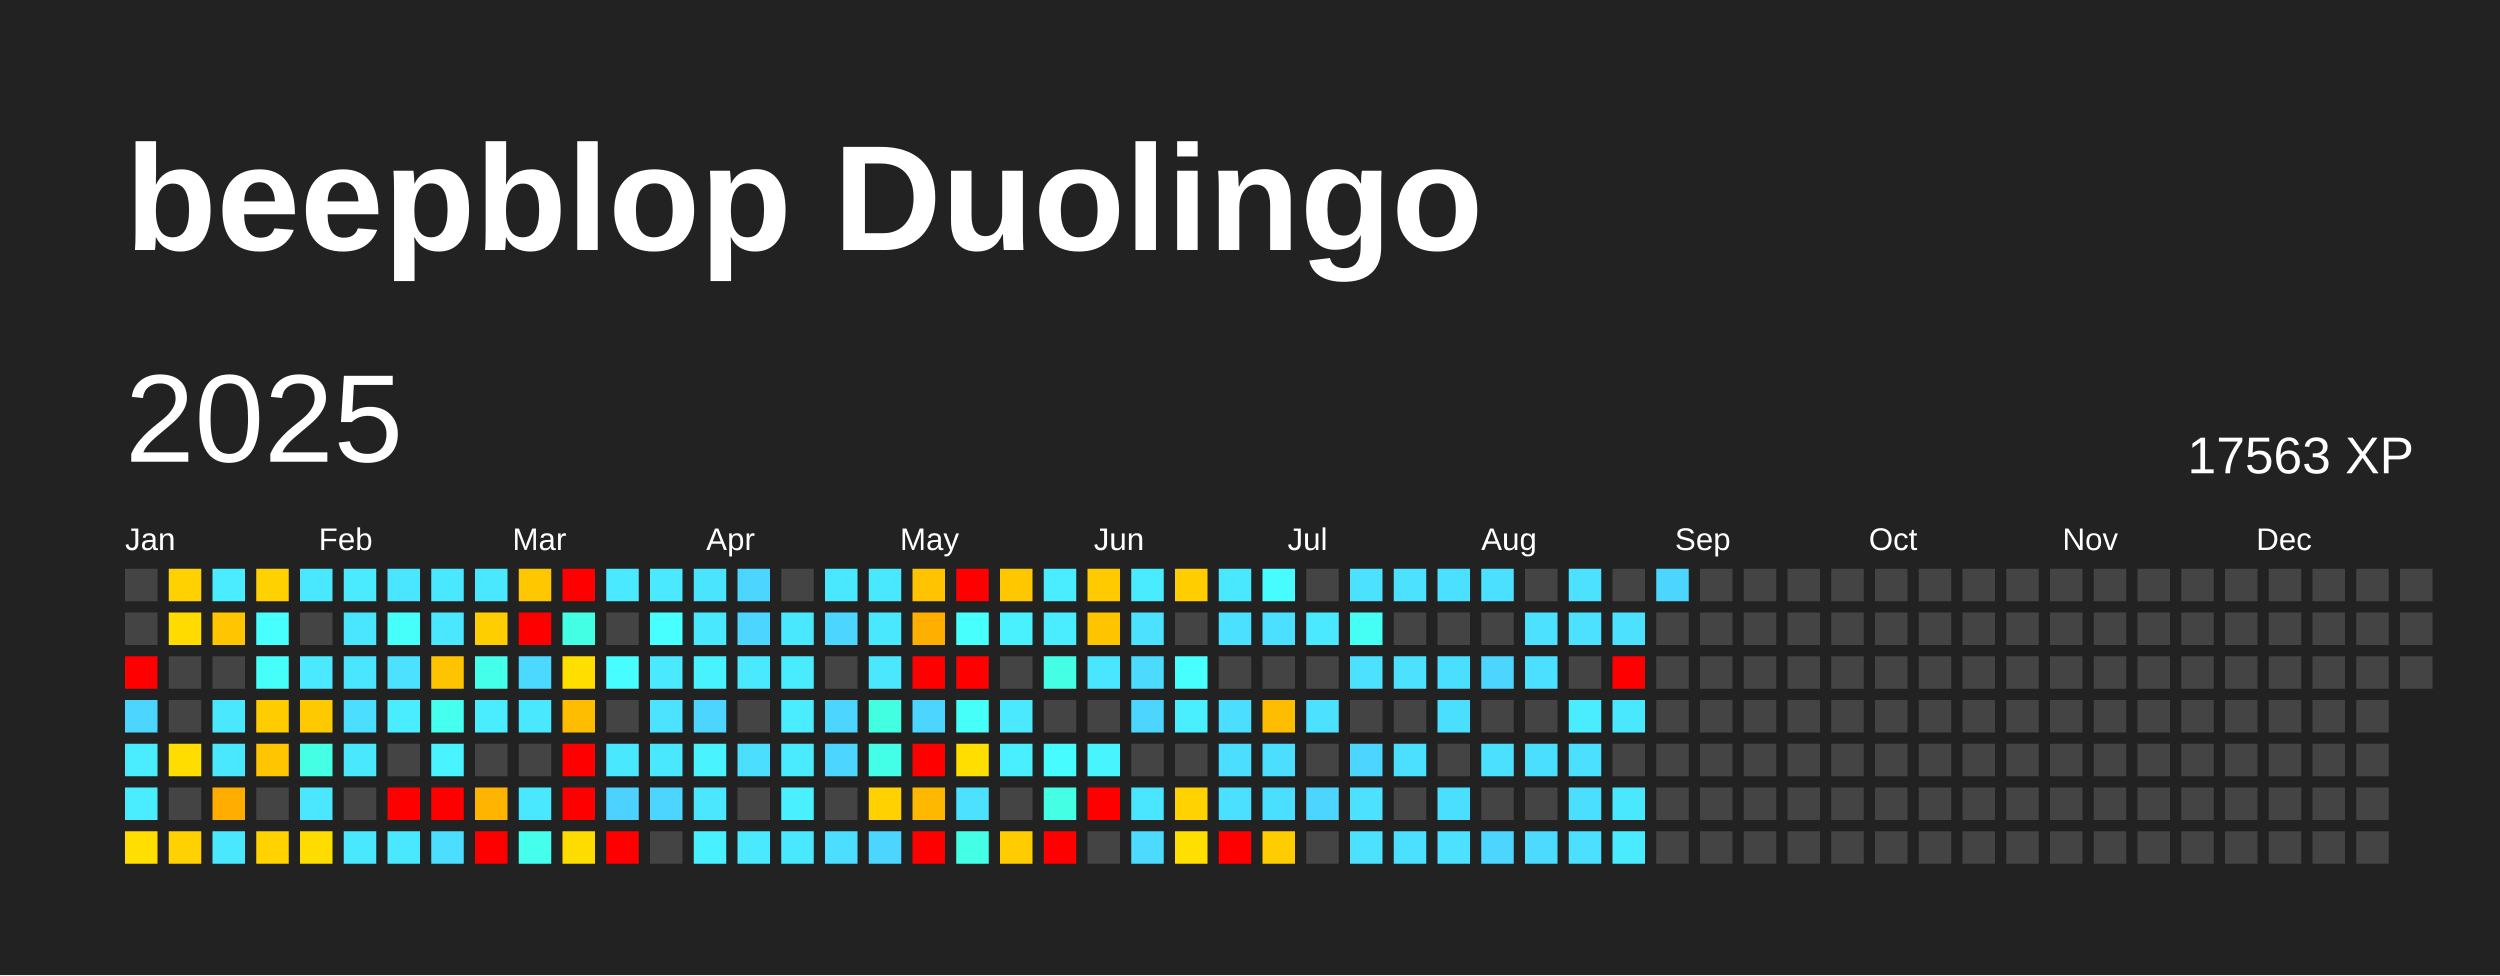
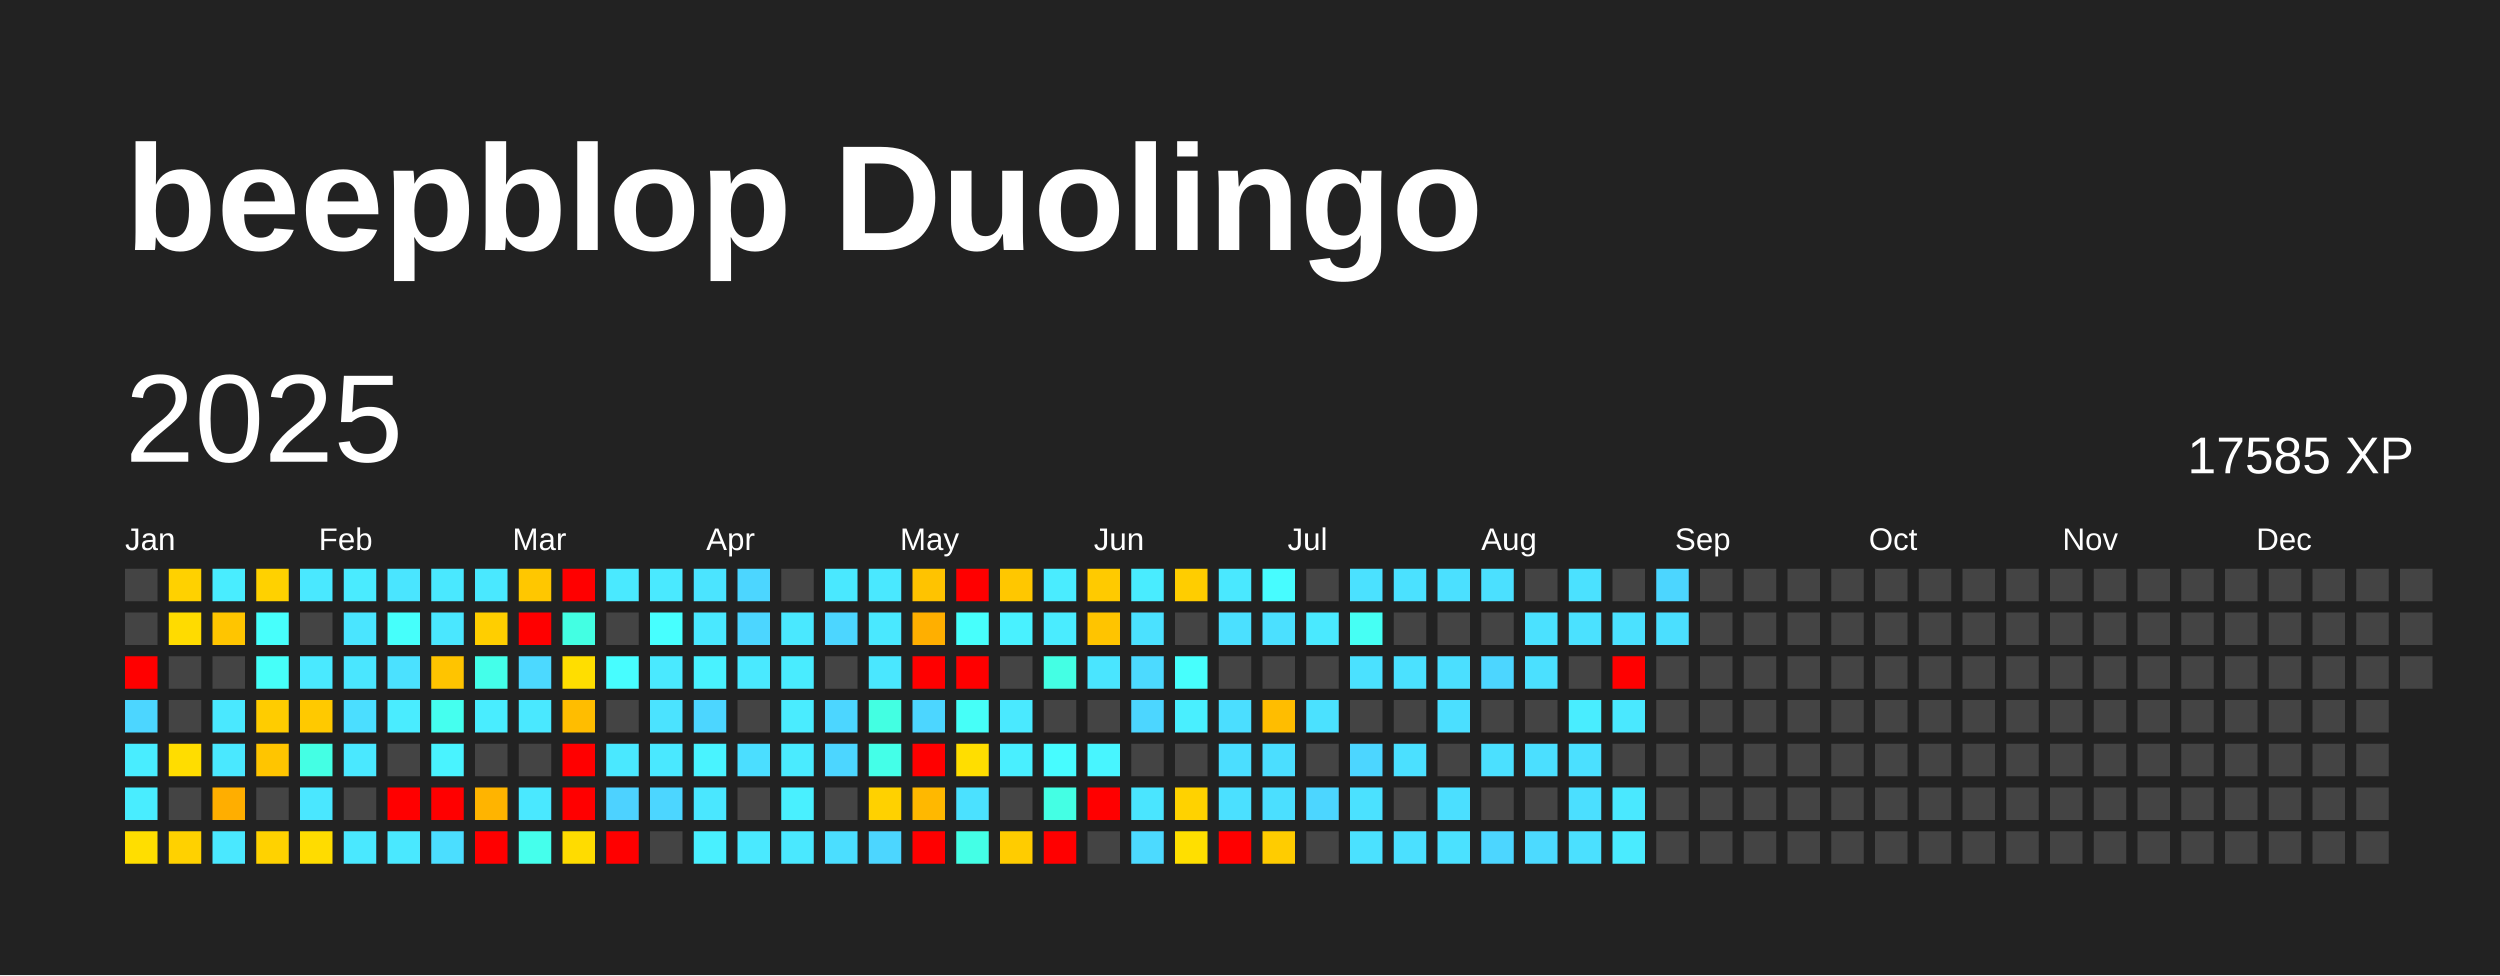
<svg xmlns="http://www.w3.org/2000/svg" baseProfile="full" height="78mm" version="1.1" viewBox="0,0,200,78" width="200mm">
  <defs />
  <rect fill="#222222" height="78" width="200" x="0" y="0" />
  <text fill="#FFFFFF" style="font-size:12px; font-family:Arial; font-weight:bold;" x="10" y="20">beepblop Duolingo</text>
  <text dominant-baseline="hanging" fill="#FFFFFF" style="font-size:10.0px; font-family:Arial;" x="10" y="30">2025</text>
-   <text dominant-baseline="hanging" fill="#FFFFFF" style="font-size:4.125px; font-family:Arial;" x="175" y="35">17563 XP</text>
+   <text dominant-baseline="hanging" fill="#FFFFFF" style="font-size:4.125px; font-family:Arial;" x="175" y="35">17585 XP</text>
  <text fill="#FFFFFF" style="font-size:2.5px; font-family:Arial" x="10.0" y="44">Jan</text>
  <text fill="#FFFFFF" style="font-size:2.5px; font-family:Arial" x="25.5" y="44">Feb</text>
  <text fill="#FFFFFF" style="font-size:2.5px; font-family:Arial" x="41.0" y="44">Mar</text>
  <text fill="#FFFFFF" style="font-size:2.5px; font-family:Arial" x="56.5" y="44">Apr</text>
  <text fill="#FFFFFF" style="font-size:2.5px; font-family:Arial" x="72.0" y="44">May</text>
  <text fill="#FFFFFF" style="font-size:2.5px; font-family:Arial" x="87.5" y="44">Jun</text>
  <text fill="#FFFFFF" style="font-size:2.5px; font-family:Arial" x="103.0" y="44">Jul</text>
  <text fill="#FFFFFF" style="font-size:2.5px; font-family:Arial" x="118.5" y="44">Aug</text>
  <text fill="#FFFFFF" style="font-size:2.5px; font-family:Arial" x="134.0" y="44">Sep</text>
  <text fill="#FFFFFF" style="font-size:2.5px; font-family:Arial" x="149.5" y="44">Oct</text>
  <text fill="#FFFFFF" style="font-size:2.5px; font-family:Arial" x="165.0" y="44">Nov</text>
  <text fill="#FFFFFF" style="font-size:2.5px; font-family:Arial" x="180.5" y="44">Dec</text>
  <rect fill="#444444" height="2.6" width="2.6" x="10.0" y="45.5" />
  <rect fill="#444444" height="2.6" width="2.6" x="10.0" y="49.0" />
  <rect fill="red" height="2.6" width="2.6" x="10.0" y="52.5" />
  <rect fill="#4cd6ff" height="2.6" width="2.6" x="10.0" y="56.0" />
  <rect fill="#49edff" height="2.6" width="2.6" x="10.0" y="59.5" />
  <rect fill="#49edff" height="2.6" width="2.6" x="10.0" y="63.0" />
  <rect fill="#ffde00" height="2.6" width="2.6" x="10.0" y="66.5" />
  <rect fill="#ffd100" height="2.6" width="2.6" x="13.5" y="45.5" />
  <rect fill="#ffdb00" height="2.6" width="2.6" x="13.5" y="49.0" />
  <rect fill="#444444" height="2.6" width="2.6" x="13.5" y="52.5" />
  <rect fill="#444444" height="2.6" width="2.6" x="13.5" y="56.0" />
  <rect fill="#ffdd00" height="2.6" width="2.6" x="13.5" y="59.5" />
  <rect fill="#444444" height="2.6" width="2.6" x="13.5" y="63.0" />
  <rect fill="#ffd100" height="2.6" width="2.6" x="13.5" y="66.5" />
  <rect fill="#49edff" height="2.6" width="2.6" x="17.0" y="45.5" />
  <rect fill="#ffc500" height="2.6" width="2.6" x="17.0" y="49.0" />
  <rect fill="#444444" height="2.6" width="2.6" x="17.0" y="52.5" />
  <rect fill="#4ae8ff" height="2.6" width="2.6" x="17.0" y="56.0" />
  <rect fill="#4ae8ff" height="2.6" width="2.6" x="17.0" y="59.5" />
  <rect fill="#ffae00" height="2.6" width="2.6" x="17.0" y="63.0" />
  <rect fill="#4ae8ff" height="2.6" width="2.6" x="17.0" y="66.5" />
  <rect fill="#ffd100" height="2.6" width="2.6" x="20.5" y="45.5" />
  <rect fill="#47fffc" height="2.6" width="2.6" x="20.5" y="49.0" />
  <rect fill="#46fff9" height="2.6" width="2.6" x="20.5" y="52.5" />
  <rect fill="#ffcc00" height="2.6" width="2.6" x="20.5" y="56.0" />
  <rect fill="#ffc500" height="2.6" width="2.6" x="20.5" y="59.5" />
  <rect fill="#444444" height="2.6" width="2.6" x="20.5" y="63.0" />
  <rect fill="#ffd200" height="2.6" width="2.6" x="20.5" y="66.5" />
  <rect fill="#4ae8ff" height="2.6" width="2.6" x="24.0" y="45.5" />
  <rect fill="#444444" height="2.6" width="2.6" x="24.0" y="49.0" />
  <rect fill="#4ae9ff" height="2.6" width="2.6" x="24.0" y="52.5" />
  <rect fill="#ffc900" height="2.6" width="2.6" x="24.0" y="56.0" />
  <rect fill="#44ffe4" height="2.6" width="2.6" x="24.0" y="59.5" />
  <rect fill="#4ae7ff" height="2.6" width="2.6" x="24.0" y="63.0" />
  <rect fill="#ffdc00" height="2.6" width="2.6" x="24.0" y="66.5" />
  <rect fill="#4aebff" height="2.6" width="2.6" x="27.5" y="45.5" />
  <rect fill="#4ae5ff" height="2.6" width="2.6" x="27.5" y="49.0" />
  <rect fill="#4ae6ff" height="2.6" width="2.6" x="27.5" y="52.5" />
  <rect fill="#4bdeff" height="2.6" width="2.6" x="27.5" y="56.0" />
  <rect fill="#4ae8ff" height="2.6" width="2.6" x="27.5" y="59.5" />
  <rect fill="#444444" height="2.6" width="2.6" x="27.5" y="63.0" />
  <rect fill="#4ae8ff" height="2.6" width="2.6" x="27.5" y="66.5" />
  <rect fill="#4ae5ff" height="2.6" width="2.6" x="31.0" y="45.5" />
  <rect fill="#46fffb" height="2.6" width="2.6" x="31.0" y="49.0" />
  <rect fill="#4be1ff" height="2.6" width="2.6" x="31.0" y="52.5" />
  <rect fill="#4aecff" height="2.6" width="2.6" x="31.0" y="56.0" />
  <rect fill="#444444" height="2.6" width="2.6" x="31.0" y="59.5" />
  <rect fill="red" height="2.6" width="2.6" x="31.0" y="63.0" />
  <rect fill="#4ae8ff" height="2.6" width="2.6" x="31.0" y="66.5" />
  <rect fill="#4ae8ff" height="2.6" width="2.6" x="34.5" y="45.5" />
  <rect fill="#4ae7ff" height="2.6" width="2.6" x="34.5" y="49.0" />
  <rect fill="#ffc400" height="2.6" width="2.6" x="34.5" y="52.5" />
  <rect fill="#45ffef" height="2.6" width="2.6" x="34.5" y="56.0" />
  <rect fill="#49f3ff" height="2.6" width="2.6" x="34.5" y="59.5" />
  <rect fill="red" height="2.6" width="2.6" x="34.5" y="63.0" />
  <rect fill="#4bdeff" height="2.6" width="2.6" x="34.5" y="66.5" />
  <rect fill="#4ae8ff" height="2.6" width="2.6" x="38.0" y="45.5" />
  <rect fill="#ffce00" height="2.6" width="2.6" x="38.0" y="49.0" />
  <rect fill="#44ffea" height="2.6" width="2.6" x="38.0" y="52.5" />
  <rect fill="#49edff" height="2.6" width="2.6" x="38.0" y="56.0" />
  <rect fill="#444444" height="2.6" width="2.6" x="38.0" y="59.5" />
  <rect fill="#ffb400" height="2.6" width="2.6" x="38.0" y="63.0" />
  <rect fill="red" height="2.6" width="2.6" x="38.0" y="66.5" />
  <rect fill="#ffc700" height="2.6" width="2.6" x="41.5" y="45.5" />
  <rect fill="red" height="2.6" width="2.6" x="41.5" y="49.0" />
  <rect fill="#4cd9ff" height="2.6" width="2.6" x="41.5" y="52.5" />
  <rect fill="#4ae8ff" height="2.6" width="2.6" x="41.5" y="56.0" />
  <rect fill="#444444" height="2.6" width="2.6" x="41.5" y="59.5" />
  <rect fill="#4ae8ff" height="2.6" width="2.6" x="41.5" y="63.0" />
  <rect fill="#45ffec" height="2.6" width="2.6" x="41.5" y="66.5" />
  <rect fill="red" height="2.6" width="2.6" x="45.0" y="45.5" />
  <rect fill="#43ffe3" height="2.6" width="2.6" x="45.0" y="49.0" />
  <rect fill="#ffde00" height="2.6" width="2.6" x="45.0" y="52.5" />
  <rect fill="#ffbd00" height="2.6" width="2.6" x="45.0" y="56.0" />
  <rect fill="red" height="2.6" width="2.6" x="45.0" y="59.5" />
  <rect fill="red" height="2.6" width="2.6" x="45.0" y="63.0" />
  <rect fill="#ffdc00" height="2.6" width="2.6" x="45.0" y="66.5" />
  <rect fill="#4ae9ff" height="2.6" width="2.6" x="48.5" y="45.5" />
  <rect fill="#444444" height="2.6" width="2.6" x="48.5" y="49.0" />
  <rect fill="#47fdff" height="2.6" width="2.6" x="48.5" y="52.5" />
  <rect fill="#444444" height="2.6" width="2.6" x="48.5" y="56.0" />
  <rect fill="#4ae8ff" height="2.6" width="2.6" x="48.5" y="59.5" />
  <rect fill="#4dd2ff" height="2.6" width="2.6" x="48.5" y="63.0" />
  <rect fill="red" height="2.6" width="2.6" x="48.5" y="66.5" />
  <rect fill="#4ae9ff" height="2.6" width="2.6" x="52.0" y="45.5" />
  <rect fill="#47ffff" height="2.6" width="2.6" x="52.0" y="49.0" />
  <rect fill="#4ae9ff" height="2.6" width="2.6" x="52.0" y="52.5" />
  <rect fill="#4be3ff" height="2.6" width="2.6" x="52.0" y="56.0" />
  <rect fill="#4ae8ff" height="2.6" width="2.6" x="52.0" y="59.5" />
  <rect fill="#4cd6ff" height="2.6" width="2.6" x="52.0" y="63.0" />
  <rect fill="#444444" height="2.6" width="2.6" x="52.0" y="66.5" />
  <rect fill="#4be4ff" height="2.6" width="2.6" x="55.5" y="45.5" />
  <rect fill="#4ae8ff" height="2.6" width="2.6" x="55.5" y="49.0" />
  <rect fill="#49f2ff" height="2.6" width="2.6" x="55.5" y="52.5" />
  <rect fill="#4cd6ff" height="2.6" width="2.6" x="55.5" y="56.0" />
  <rect fill="#49f3ff" height="2.6" width="2.6" x="55.5" y="59.5" />
  <rect fill="#4ae7ff" height="2.6" width="2.6" x="55.5" y="63.0" />
  <rect fill="#49f0ff" height="2.6" width="2.6" x="55.5" y="66.5" />
  <rect fill="#4cd6ff" height="2.6" width="2.6" x="59.0" y="45.5" />
  <rect fill="#4cd6ff" height="2.6" width="2.6" x="59.0" y="49.0" />
  <rect fill="#4ae9ff" height="2.6" width="2.6" x="59.0" y="52.5" />
  <rect fill="#444444" height="2.6" width="2.6" x="59.0" y="56.0" />
  <rect fill="#4bdeff" height="2.6" width="2.6" x="59.0" y="59.5" />
  <rect fill="#444444" height="2.6" width="2.6" x="59.0" y="63.0" />
  <rect fill="#4ae9ff" height="2.6" width="2.6" x="59.0" y="66.5" />
  <rect fill="#444444" height="2.6" width="2.6" x="62.5" y="45.5" />
  <rect fill="#4ae8ff" height="2.6" width="2.6" x="62.5" y="49.0" />
  <rect fill="#49ecff" height="2.6" width="2.6" x="62.5" y="52.5" />
  <rect fill="#4aecff" height="2.6" width="2.6" x="62.5" y="56.0" />
  <rect fill="#4aebff" height="2.6" width="2.6" x="62.5" y="59.5" />
  <rect fill="#49f0ff" height="2.6" width="2.6" x="62.5" y="63.0" />
  <rect fill="#4ae8ff" height="2.6" width="2.6" x="62.5" y="66.5" />
  <rect fill="#4ae8ff" height="2.6" width="2.6" x="66.0" y="45.5" />
  <rect fill="#4cd6ff" height="2.6" width="2.6" x="66.0" y="49.0" />
  <rect fill="#444444" height="2.6" width="2.6" x="66.0" y="52.5" />
  <rect fill="#4cd6ff" height="2.6" width="2.6" x="66.0" y="56.0" />
  <rect fill="#4cd6ff" height="2.6" width="2.6" x="66.0" y="59.5" />
  <rect fill="#444444" height="2.6" width="2.6" x="66.0" y="63.0" />
  <rect fill="#4bdeff" height="2.6" width="2.6" x="66.0" y="66.5" />
  <rect fill="#4ae8ff" height="2.6" width="2.6" x="69.5" y="45.5" />
  <rect fill="#4ae8ff" height="2.6" width="2.6" x="69.5" y="49.0" />
  <rect fill="#4ae7ff" height="2.6" width="2.6" x="69.5" y="52.5" />
  <rect fill="#43ffe2" height="2.6" width="2.6" x="69.5" y="56.0" />
  <rect fill="#44ffe8" height="2.6" width="2.6" x="69.5" y="59.5" />
  <rect fill="#ffd100" height="2.6" width="2.6" x="69.5" y="63.0" />
  <rect fill="#4cd6ff" height="2.6" width="2.6" x="69.5" y="66.5" />
  <rect fill="#ffc300" height="2.6" width="2.6" x="73.0" y="45.5" />
  <rect fill="#ffaf00" height="2.6" width="2.6" x="73.0" y="49.0" />
  <rect fill="red" height="2.6" width="2.6" x="73.0" y="52.5" />
  <rect fill="#4cd6ff" height="2.6" width="2.6" x="73.0" y="56.0" />
  <rect fill="red" height="2.6" width="2.6" x="73.0" y="59.5" />
  <rect fill="#ffb800" height="2.6" width="2.6" x="73.0" y="63.0" />
  <rect fill="red" height="2.6" width="2.6" x="73.0" y="66.5" />
  <rect fill="red" height="2.6" width="2.6" x="76.5" y="45.5" />
  <rect fill="#47fffc" height="2.6" width="2.6" x="76.5" y="49.0" />
  <rect fill="red" height="2.6" width="2.6" x="76.5" y="52.5" />
  <rect fill="#46fff8" height="2.6" width="2.6" x="76.5" y="56.0" />
  <rect fill="#ffde00" height="2.6" width="2.6" x="76.5" y="59.5" />
  <rect fill="#4be1ff" height="2.6" width="2.6" x="76.5" y="63.0" />
  <rect fill="#44ffe6" height="2.6" width="2.6" x="76.5" y="66.5" />
  <rect fill="#ffc700" height="2.6" width="2.6" x="80.0" y="45.5" />
  <rect fill="#49f1ff" height="2.6" width="2.6" x="80.0" y="49.0" />
  <rect fill="#444444" height="2.6" width="2.6" x="80.0" y="52.5" />
  <rect fill="#4ae9ff" height="2.6" width="2.6" x="80.0" y="56.0" />
  <rect fill="#49efff" height="2.6" width="2.6" x="80.0" y="59.5" />
  <rect fill="#444444" height="2.6" width="2.6" x="80.0" y="63.0" />
  <rect fill="#ffcc00" height="2.6" width="2.6" x="80.0" y="66.5" />
  <rect fill="#4aecff" height="2.6" width="2.6" x="83.5" y="45.5" />
  <rect fill="#4aecff" height="2.6" width="2.6" x="83.5" y="49.0" />
  <rect fill="#44ffe4" height="2.6" width="2.6" x="83.5" y="52.5" />
  <rect fill="#444444" height="2.6" width="2.6" x="83.5" y="56.0" />
  <rect fill="#47fcff" height="2.6" width="2.6" x="83.5" y="59.5" />
  <rect fill="#44ffe4" height="2.6" width="2.6" x="83.5" y="63.0" />
  <rect fill="red" height="2.6" width="2.6" x="83.5" y="66.5" />
  <rect fill="#ffca00" height="2.6" width="2.6" x="87.0" y="45.5" />
  <rect fill="#ffc400" height="2.6" width="2.6" x="87.0" y="49.0" />
  <rect fill="#4ae5ff" height="2.6" width="2.6" x="87.0" y="52.5" />
  <rect fill="#444444" height="2.6" width="2.6" x="87.0" y="56.0" />
  <rect fill="#48f5ff" height="2.6" width="2.6" x="87.0" y="59.5" />
  <rect fill="red" height="2.6" width="2.6" x="87.0" y="63.0" />
  <rect fill="#444444" height="2.6" width="2.6" x="87.0" y="66.5" />
  <rect fill="#49ecff" height="2.6" width="2.6" x="90.5" y="45.5" />
  <rect fill="#4be1ff" height="2.6" width="2.6" x="90.5" y="49.0" />
  <rect fill="#4cdaff" height="2.6" width="2.6" x="90.5" y="52.5" />
  <rect fill="#4cd6ff" height="2.6" width="2.6" x="90.5" y="56.0" />
  <rect fill="#444444" height="2.6" width="2.6" x="90.5" y="59.5" />
  <rect fill="#4ae5ff" height="2.6" width="2.6" x="90.5" y="63.0" />
  <rect fill="#4cdaff" height="2.6" width="2.6" x="90.5" y="66.5" />
  <rect fill="#ffcd00" height="2.6" width="2.6" x="94.0" y="45.5" />
  <rect fill="#444444" height="2.6" width="2.6" x="94.0" y="49.0" />
  <rect fill="#47fffd" height="2.6" width="2.6" x="94.0" y="52.5" />
  <rect fill="#49efff" height="2.6" width="2.6" x="94.0" y="56.0" />
  <rect fill="#444444" height="2.6" width="2.6" x="94.0" y="59.5" />
  <rect fill="#ffd200" height="2.6" width="2.6" x="94.0" y="63.0" />
  <rect fill="#ffdf00" height="2.6" width="2.6" x="94.0" y="66.5" />
  <rect fill="#4ae8ff" height="2.6" width="2.6" x="97.5" y="45.5" />
  <rect fill="#4be0ff" height="2.6" width="2.6" x="97.5" y="49.0" />
  <rect fill="#444444" height="2.6" width="2.6" x="97.5" y="52.5" />
  <rect fill="#4bdeff" height="2.6" width="2.6" x="97.5" y="56.0" />
  <rect fill="#4bdeff" height="2.6" width="2.6" x="97.5" y="59.5" />
  <rect fill="#4be0ff" height="2.6" width="2.6" x="97.5" y="63.0" />
  <rect fill="red" height="2.6" width="2.6" x="97.5" y="66.5" />
  <rect fill="#47fcff" height="2.6" width="2.6" x="101.0" y="45.5" />
  <rect fill="#4be0ff" height="2.6" width="2.6" x="101.0" y="49.0" />
  <rect fill="#444444" height="2.6" width="2.6" x="101.0" y="52.5" />
  <rect fill="#ffbd00" height="2.6" width="2.6" x="101.0" y="56.0" />
  <rect fill="#4bdeff" height="2.6" width="2.6" x="101.0" y="59.5" />
  <rect fill="#4bdfff" height="2.6" width="2.6" x="101.0" y="63.0" />
  <rect fill="#ffcc00" height="2.6" width="2.6" x="101.0" y="66.5" />
  <rect fill="#444444" height="2.6" width="2.6" x="104.5" y="45.5" />
  <rect fill="#4ae9ff" height="2.6" width="2.6" x="104.5" y="49.0" />
  <rect fill="#444444" height="2.6" width="2.6" x="104.5" y="52.5" />
  <rect fill="#4be1ff" height="2.6" width="2.6" x="104.5" y="56.0" />
  <rect fill="#444444" height="2.6" width="2.6" x="104.5" y="59.5" />
  <rect fill="#4cd6ff" height="2.6" width="2.6" x="104.5" y="63.0" />
  <rect fill="#444444" height="2.6" width="2.6" x="104.5" y="66.5" />
  <rect fill="#4be1ff" height="2.6" width="2.6" x="108.0" y="45.5" />
  <rect fill="#46fff4" height="2.6" width="2.6" x="108.0" y="49.0" />
  <rect fill="#4be1ff" height="2.6" width="2.6" x="108.0" y="52.5" />
  <rect fill="#444444" height="2.6" width="2.6" x="108.0" y="56.0" />
  <rect fill="#4cd6ff" height="2.6" width="2.6" x="108.0" y="59.5" />
  <rect fill="#4be1ff" height="2.6" width="2.6" x="108.0" y="63.0" />
  <rect fill="#4be1ff" height="2.6" width="2.6" x="108.0" y="66.5" />
  <rect fill="#4be1ff" height="2.6" width="2.6" x="111.5" y="45.5" />
  <rect fill="#444444" height="2.6" width="2.6" x="111.5" y="49.0" />
  <rect fill="#4be1ff" height="2.6" width="2.6" x="111.5" y="52.5" />
  <rect fill="#444444" height="2.6" width="2.6" x="111.5" y="56.0" />
  <rect fill="#4be0ff" height="2.6" width="2.6" x="111.5" y="59.5" />
  <rect fill="#444444" height="2.6" width="2.6" x="111.5" y="63.0" />
  <rect fill="#4be0ff" height="2.6" width="2.6" x="111.5" y="66.5" />
  <rect fill="#4be0ff" height="2.6" width="2.6" x="115.0" y="45.5" />
  <rect fill="#444444" height="2.6" width="2.6" x="115.0" y="49.0" />
  <rect fill="#4bdfff" height="2.6" width="2.6" x="115.0" y="52.5" />
  <rect fill="#4bdfff" height="2.6" width="2.6" x="115.0" y="56.0" />
  <rect fill="#444444" height="2.6" width="2.6" x="115.0" y="59.5" />
  <rect fill="#4bdfff" height="2.6" width="2.6" x="115.0" y="63.0" />
  <rect fill="#4be1ff" height="2.6" width="2.6" x="115.0" y="66.5" />
  <rect fill="#4be0ff" height="2.6" width="2.6" x="118.5" y="45.5" />
  <rect fill="#444444" height="2.6" width="2.6" x="118.5" y="49.0" />
  <rect fill="#4cd6ff" height="2.6" width="2.6" x="118.5" y="52.5" />
  <rect fill="#444444" height="2.6" width="2.6" x="118.5" y="56.0" />
  <rect fill="#4be0ff" height="2.6" width="2.6" x="118.5" y="59.5" />
  <rect fill="#444444" height="2.6" width="2.6" x="118.5" y="63.0" />
  <rect fill="#4cd6ff" height="2.6" width="2.6" x="118.5" y="66.5" />
  <rect fill="#444444" height="2.6" width="2.6" x="122.0" y="45.5" />
  <rect fill="#4be1ff" height="2.6" width="2.6" x="122.0" y="49.0" />
  <rect fill="#4be0ff" height="2.6" width="2.6" x="122.0" y="52.5" />
  <rect fill="#444444" height="2.6" width="2.6" x="122.0" y="56.0" />
  <rect fill="#4bdfff" height="2.6" width="2.6" x="122.0" y="59.5" />
  <rect fill="#444444" height="2.6" width="2.6" x="122.0" y="63.0" />
  <rect fill="#4cdaff" height="2.6" width="2.6" x="122.0" y="66.5" />
  <rect fill="#4be1ff" height="2.6" width="2.6" x="125.5" y="45.5" />
  <rect fill="#4be1ff" height="2.6" width="2.6" x="125.5" y="49.0" />
  <rect fill="#444444" height="2.6" width="2.6" x="125.5" y="52.5" />
  <rect fill="#49edff" height="2.6" width="2.6" x="125.5" y="56.0" />
  <rect fill="#4be0ff" height="2.6" width="2.6" x="125.5" y="59.5" />
  <rect fill="#4bdfff" height="2.6" width="2.6" x="125.5" y="63.0" />
  <rect fill="#4be0ff" height="2.6" width="2.6" x="125.5" y="66.5" />
  <rect fill="#444444" height="2.6" width="2.6" x="129.0" y="45.5" />
  <rect fill="#4be1ff" height="2.6" width="2.6" x="129.0" y="49.0" />
  <rect fill="red" height="2.6" width="2.6" x="129.0" y="52.5" />
  <rect fill="#4ae8ff" height="2.6" width="2.6" x="129.0" y="56.0" />
  <rect fill="#444444" height="2.6" width="2.6" x="129.0" y="59.5" />
  <rect fill="#4ae8ff" height="2.6" width="2.6" x="129.0" y="63.0" />
  <rect fill="#4aebff" height="2.6" width="2.6" x="129.0" y="66.5" />
  <rect fill="#4cd6ff" height="2.6" width="2.6" x="132.5" y="45.5" />
-   <rect fill="#444444" height="2.6" width="2.6" x="132.5" y="49.0" />
+   <rect fill="#4bdfff" height="2.6" width="2.6" x="132.5" y="49.0" />
  <rect fill="#444444" height="2.6" width="2.6" x="132.5" y="52.5" />
  <rect fill="#444444" height="2.6" width="2.6" x="132.5" y="56.0" />
  <rect fill="#444444" height="2.6" width="2.6" x="132.5" y="59.5" />
  <rect fill="#444444" height="2.6" width="2.6" x="132.5" y="63.0" />
  <rect fill="#444444" height="2.6" width="2.6" x="132.5" y="66.5" />
  <rect fill="#444444" height="2.6" width="2.6" x="136.0" y="45.5" />
  <rect fill="#444444" height="2.6" width="2.6" x="136.0" y="49.0" />
  <rect fill="#444444" height="2.6" width="2.6" x="136.0" y="52.5" />
  <rect fill="#444444" height="2.6" width="2.6" x="136.0" y="56.0" />
  <rect fill="#444444" height="2.6" width="2.6" x="136.0" y="59.5" />
  <rect fill="#444444" height="2.6" width="2.6" x="136.0" y="63.0" />
  <rect fill="#444444" height="2.6" width="2.6" x="136.0" y="66.5" />
  <rect fill="#444444" height="2.6" width="2.6" x="139.5" y="45.5" />
  <rect fill="#444444" height="2.6" width="2.6" x="139.5" y="49.0" />
  <rect fill="#444444" height="2.6" width="2.6" x="139.5" y="52.5" />
  <rect fill="#444444" height="2.6" width="2.6" x="139.5" y="56.0" />
  <rect fill="#444444" height="2.6" width="2.6" x="139.5" y="59.5" />
  <rect fill="#444444" height="2.6" width="2.6" x="139.5" y="63.0" />
  <rect fill="#444444" height="2.6" width="2.6" x="139.5" y="66.5" />
  <rect fill="#444444" height="2.6" width="2.6" x="143.0" y="45.5" />
  <rect fill="#444444" height="2.6" width="2.6" x="143.0" y="49.0" />
  <rect fill="#444444" height="2.6" width="2.6" x="143.0" y="52.5" />
  <rect fill="#444444" height="2.6" width="2.6" x="143.0" y="56.0" />
  <rect fill="#444444" height="2.6" width="2.6" x="143.0" y="59.5" />
  <rect fill="#444444" height="2.6" width="2.6" x="143.0" y="63.0" />
  <rect fill="#444444" height="2.6" width="2.6" x="143.0" y="66.5" />
  <rect fill="#444444" height="2.6" width="2.6" x="146.5" y="45.5" />
  <rect fill="#444444" height="2.6" width="2.6" x="146.5" y="49.0" />
  <rect fill="#444444" height="2.6" width="2.6" x="146.5" y="52.5" />
  <rect fill="#444444" height="2.6" width="2.6" x="146.5" y="56.0" />
  <rect fill="#444444" height="2.6" width="2.6" x="146.5" y="59.5" />
  <rect fill="#444444" height="2.6" width="2.6" x="146.5" y="63.0" />
  <rect fill="#444444" height="2.6" width="2.6" x="146.5" y="66.5" />
  <rect fill="#444444" height="2.6" width="2.6" x="150.0" y="45.5" />
  <rect fill="#444444" height="2.6" width="2.6" x="150.0" y="49.0" />
  <rect fill="#444444" height="2.6" width="2.6" x="150.0" y="52.5" />
  <rect fill="#444444" height="2.6" width="2.6" x="150.0" y="56.0" />
  <rect fill="#444444" height="2.6" width="2.6" x="150.0" y="59.5" />
  <rect fill="#444444" height="2.6" width="2.6" x="150.0" y="63.0" />
  <rect fill="#444444" height="2.6" width="2.6" x="150.0" y="66.5" />
  <rect fill="#444444" height="2.6" width="2.6" x="153.5" y="45.5" />
  <rect fill="#444444" height="2.6" width="2.6" x="153.5" y="49.0" />
  <rect fill="#444444" height="2.6" width="2.6" x="153.5" y="52.5" />
  <rect fill="#444444" height="2.6" width="2.6" x="153.5" y="56.0" />
  <rect fill="#444444" height="2.6" width="2.6" x="153.5" y="59.5" />
  <rect fill="#444444" height="2.6" width="2.6" x="153.5" y="63.0" />
  <rect fill="#444444" height="2.6" width="2.6" x="153.5" y="66.5" />
  <rect fill="#444444" height="2.6" width="2.6" x="157.0" y="45.5" />
  <rect fill="#444444" height="2.6" width="2.6" x="157.0" y="49.0" />
  <rect fill="#444444" height="2.6" width="2.6" x="157.0" y="52.5" />
  <rect fill="#444444" height="2.6" width="2.6" x="157.0" y="56.0" />
  <rect fill="#444444" height="2.6" width="2.6" x="157.0" y="59.5" />
  <rect fill="#444444" height="2.6" width="2.6" x="157.0" y="63.0" />
  <rect fill="#444444" height="2.6" width="2.6" x="157.0" y="66.5" />
  <rect fill="#444444" height="2.6" width="2.6" x="160.5" y="45.5" />
  <rect fill="#444444" height="2.6" width="2.6" x="160.5" y="49.0" />
  <rect fill="#444444" height="2.6" width="2.6" x="160.5" y="52.5" />
  <rect fill="#444444" height="2.6" width="2.6" x="160.5" y="56.0" />
  <rect fill="#444444" height="2.6" width="2.6" x="160.5" y="59.5" />
  <rect fill="#444444" height="2.6" width="2.6" x="160.5" y="63.0" />
  <rect fill="#444444" height="2.6" width="2.6" x="160.5" y="66.5" />
  <rect fill="#444444" height="2.6" width="2.6" x="164.0" y="45.5" />
  <rect fill="#444444" height="2.6" width="2.6" x="164.0" y="49.0" />
  <rect fill="#444444" height="2.6" width="2.6" x="164.0" y="52.5" />
  <rect fill="#444444" height="2.6" width="2.6" x="164.0" y="56.0" />
  <rect fill="#444444" height="2.6" width="2.6" x="164.0" y="59.5" />
  <rect fill="#444444" height="2.6" width="2.6" x="164.0" y="63.0" />
  <rect fill="#444444" height="2.6" width="2.6" x="164.0" y="66.5" />
  <rect fill="#444444" height="2.6" width="2.6" x="167.5" y="45.5" />
  <rect fill="#444444" height="2.6" width="2.6" x="167.5" y="49.0" />
  <rect fill="#444444" height="2.6" width="2.6" x="167.5" y="52.5" />
  <rect fill="#444444" height="2.6" width="2.6" x="167.5" y="56.0" />
  <rect fill="#444444" height="2.6" width="2.6" x="167.5" y="59.5" />
  <rect fill="#444444" height="2.6" width="2.6" x="167.5" y="63.0" />
  <rect fill="#444444" height="2.6" width="2.6" x="167.5" y="66.5" />
  <rect fill="#444444" height="2.6" width="2.6" x="171.0" y="45.5" />
  <rect fill="#444444" height="2.6" width="2.6" x="171.0" y="49.0" />
  <rect fill="#444444" height="2.6" width="2.6" x="171.0" y="52.5" />
  <rect fill="#444444" height="2.6" width="2.6" x="171.0" y="56.0" />
  <rect fill="#444444" height="2.6" width="2.6" x="171.0" y="59.5" />
  <rect fill="#444444" height="2.6" width="2.6" x="171.0" y="63.0" />
  <rect fill="#444444" height="2.6" width="2.6" x="171.0" y="66.5" />
  <rect fill="#444444" height="2.6" width="2.6" x="174.5" y="45.5" />
  <rect fill="#444444" height="2.6" width="2.6" x="174.5" y="49.0" />
  <rect fill="#444444" height="2.6" width="2.6" x="174.5" y="52.5" />
  <rect fill="#444444" height="2.6" width="2.6" x="174.5" y="56.0" />
  <rect fill="#444444" height="2.6" width="2.6" x="174.5" y="59.5" />
  <rect fill="#444444" height="2.6" width="2.6" x="174.5" y="63.0" />
  <rect fill="#444444" height="2.6" width="2.6" x="174.5" y="66.5" />
  <rect fill="#444444" height="2.6" width="2.6" x="178.0" y="45.5" />
  <rect fill="#444444" height="2.6" width="2.6" x="178.0" y="49.0" />
  <rect fill="#444444" height="2.6" width="2.6" x="178.0" y="52.5" />
  <rect fill="#444444" height="2.6" width="2.6" x="178.0" y="56.0" />
  <rect fill="#444444" height="2.6" width="2.6" x="178.0" y="59.5" />
  <rect fill="#444444" height="2.6" width="2.6" x="178.0" y="63.0" />
  <rect fill="#444444" height="2.6" width="2.6" x="178.0" y="66.5" />
  <rect fill="#444444" height="2.6" width="2.6" x="181.5" y="45.5" />
  <rect fill="#444444" height="2.6" width="2.6" x="181.5" y="49.0" />
  <rect fill="#444444" height="2.6" width="2.6" x="181.5" y="52.5" />
  <rect fill="#444444" height="2.6" width="2.6" x="181.5" y="56.0" />
  <rect fill="#444444" height="2.6" width="2.6" x="181.5" y="59.5" />
  <rect fill="#444444" height="2.6" width="2.6" x="181.5" y="63.0" />
  <rect fill="#444444" height="2.6" width="2.6" x="181.5" y="66.5" />
  <rect fill="#444444" height="2.6" width="2.6" x="185.0" y="45.5" />
  <rect fill="#444444" height="2.6" width="2.6" x="185.0" y="49.0" />
  <rect fill="#444444" height="2.6" width="2.6" x="185.0" y="52.5" />
  <rect fill="#444444" height="2.6" width="2.6" x="185.0" y="56.0" />
  <rect fill="#444444" height="2.6" width="2.6" x="185.0" y="59.5" />
  <rect fill="#444444" height="2.6" width="2.6" x="185.0" y="63.0" />
  <rect fill="#444444" height="2.6" width="2.6" x="185.0" y="66.5" />
  <rect fill="#444444" height="2.6" width="2.6" x="188.5" y="45.5" />
  <rect fill="#444444" height="2.6" width="2.6" x="188.5" y="49.0" />
  <rect fill="#444444" height="2.6" width="2.6" x="188.5" y="52.5" />
  <rect fill="#444444" height="2.6" width="2.6" x="188.5" y="56.0" />
  <rect fill="#444444" height="2.6" width="2.6" x="188.5" y="59.5" />
  <rect fill="#444444" height="2.6" width="2.6" x="188.5" y="63.0" />
  <rect fill="#444444" height="2.6" width="2.6" x="188.5" y="66.5" />
  <rect fill="#444444" height="2.6" width="2.6" x="192.0" y="45.5" />
  <rect fill="#444444" height="2.6" width="2.6" x="192.0" y="49.0" />
  <rect fill="#444444" height="2.6" width="2.6" x="192.0" y="52.5" />
</svg>
